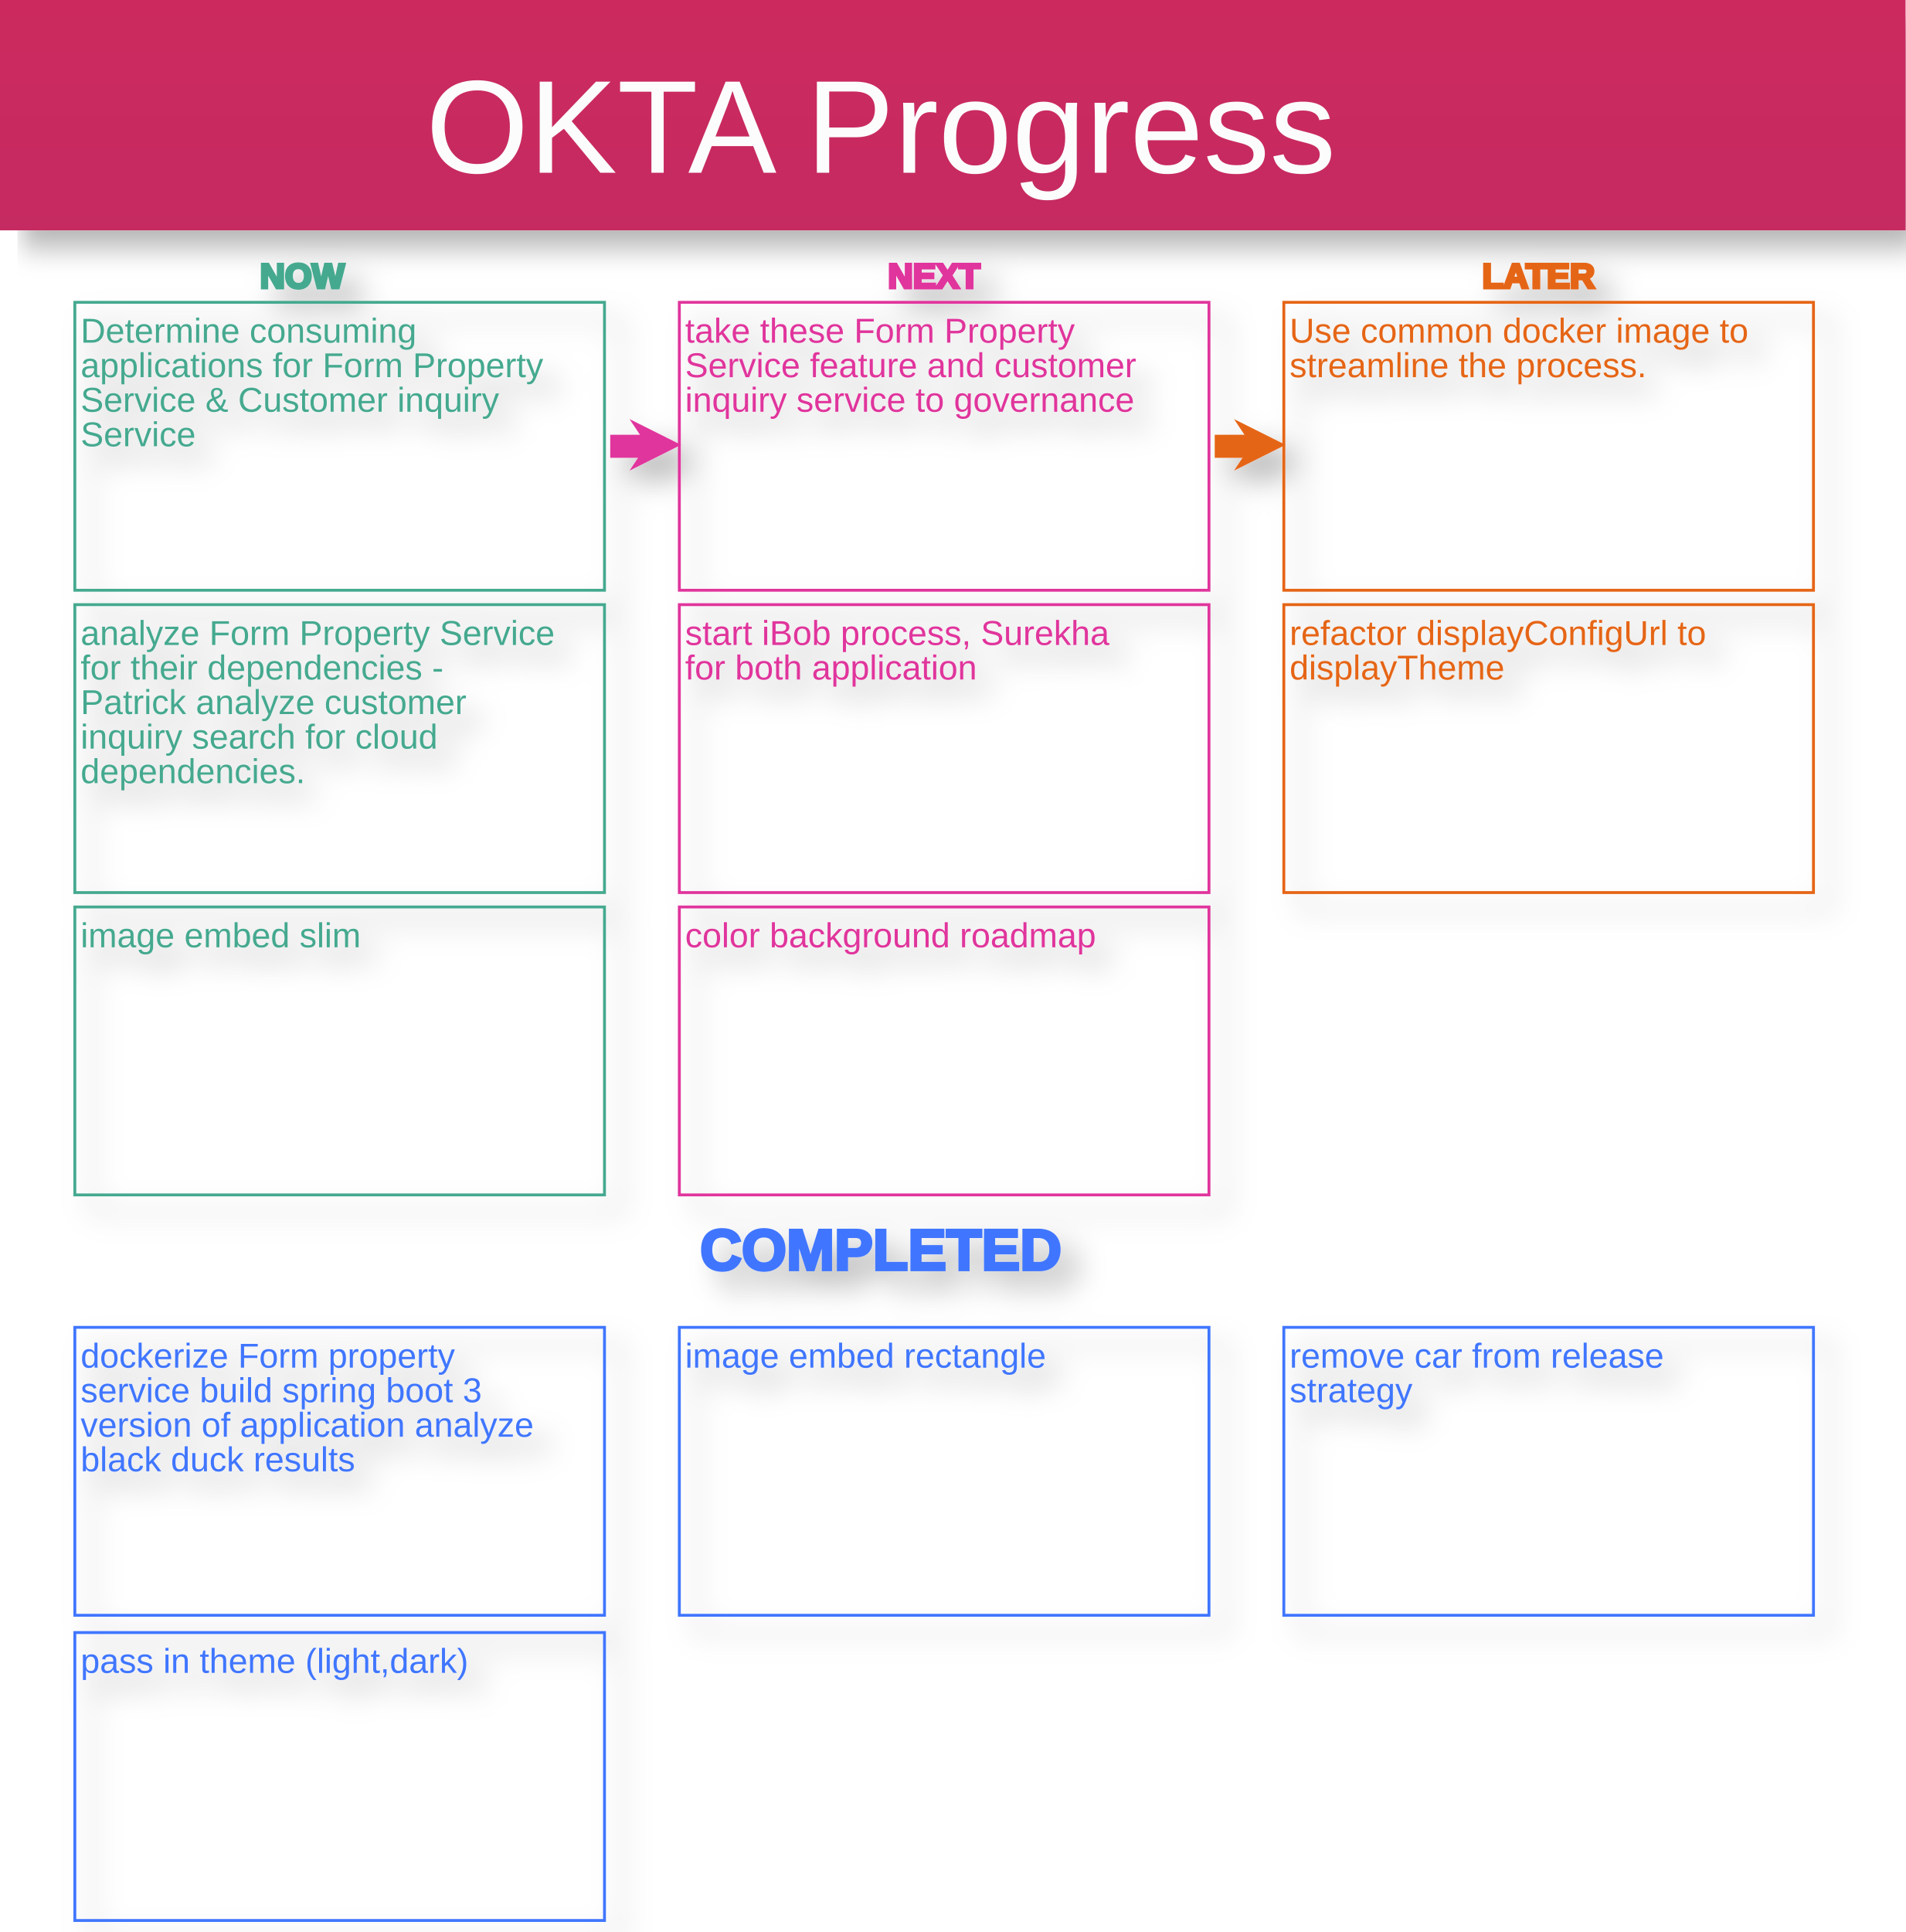
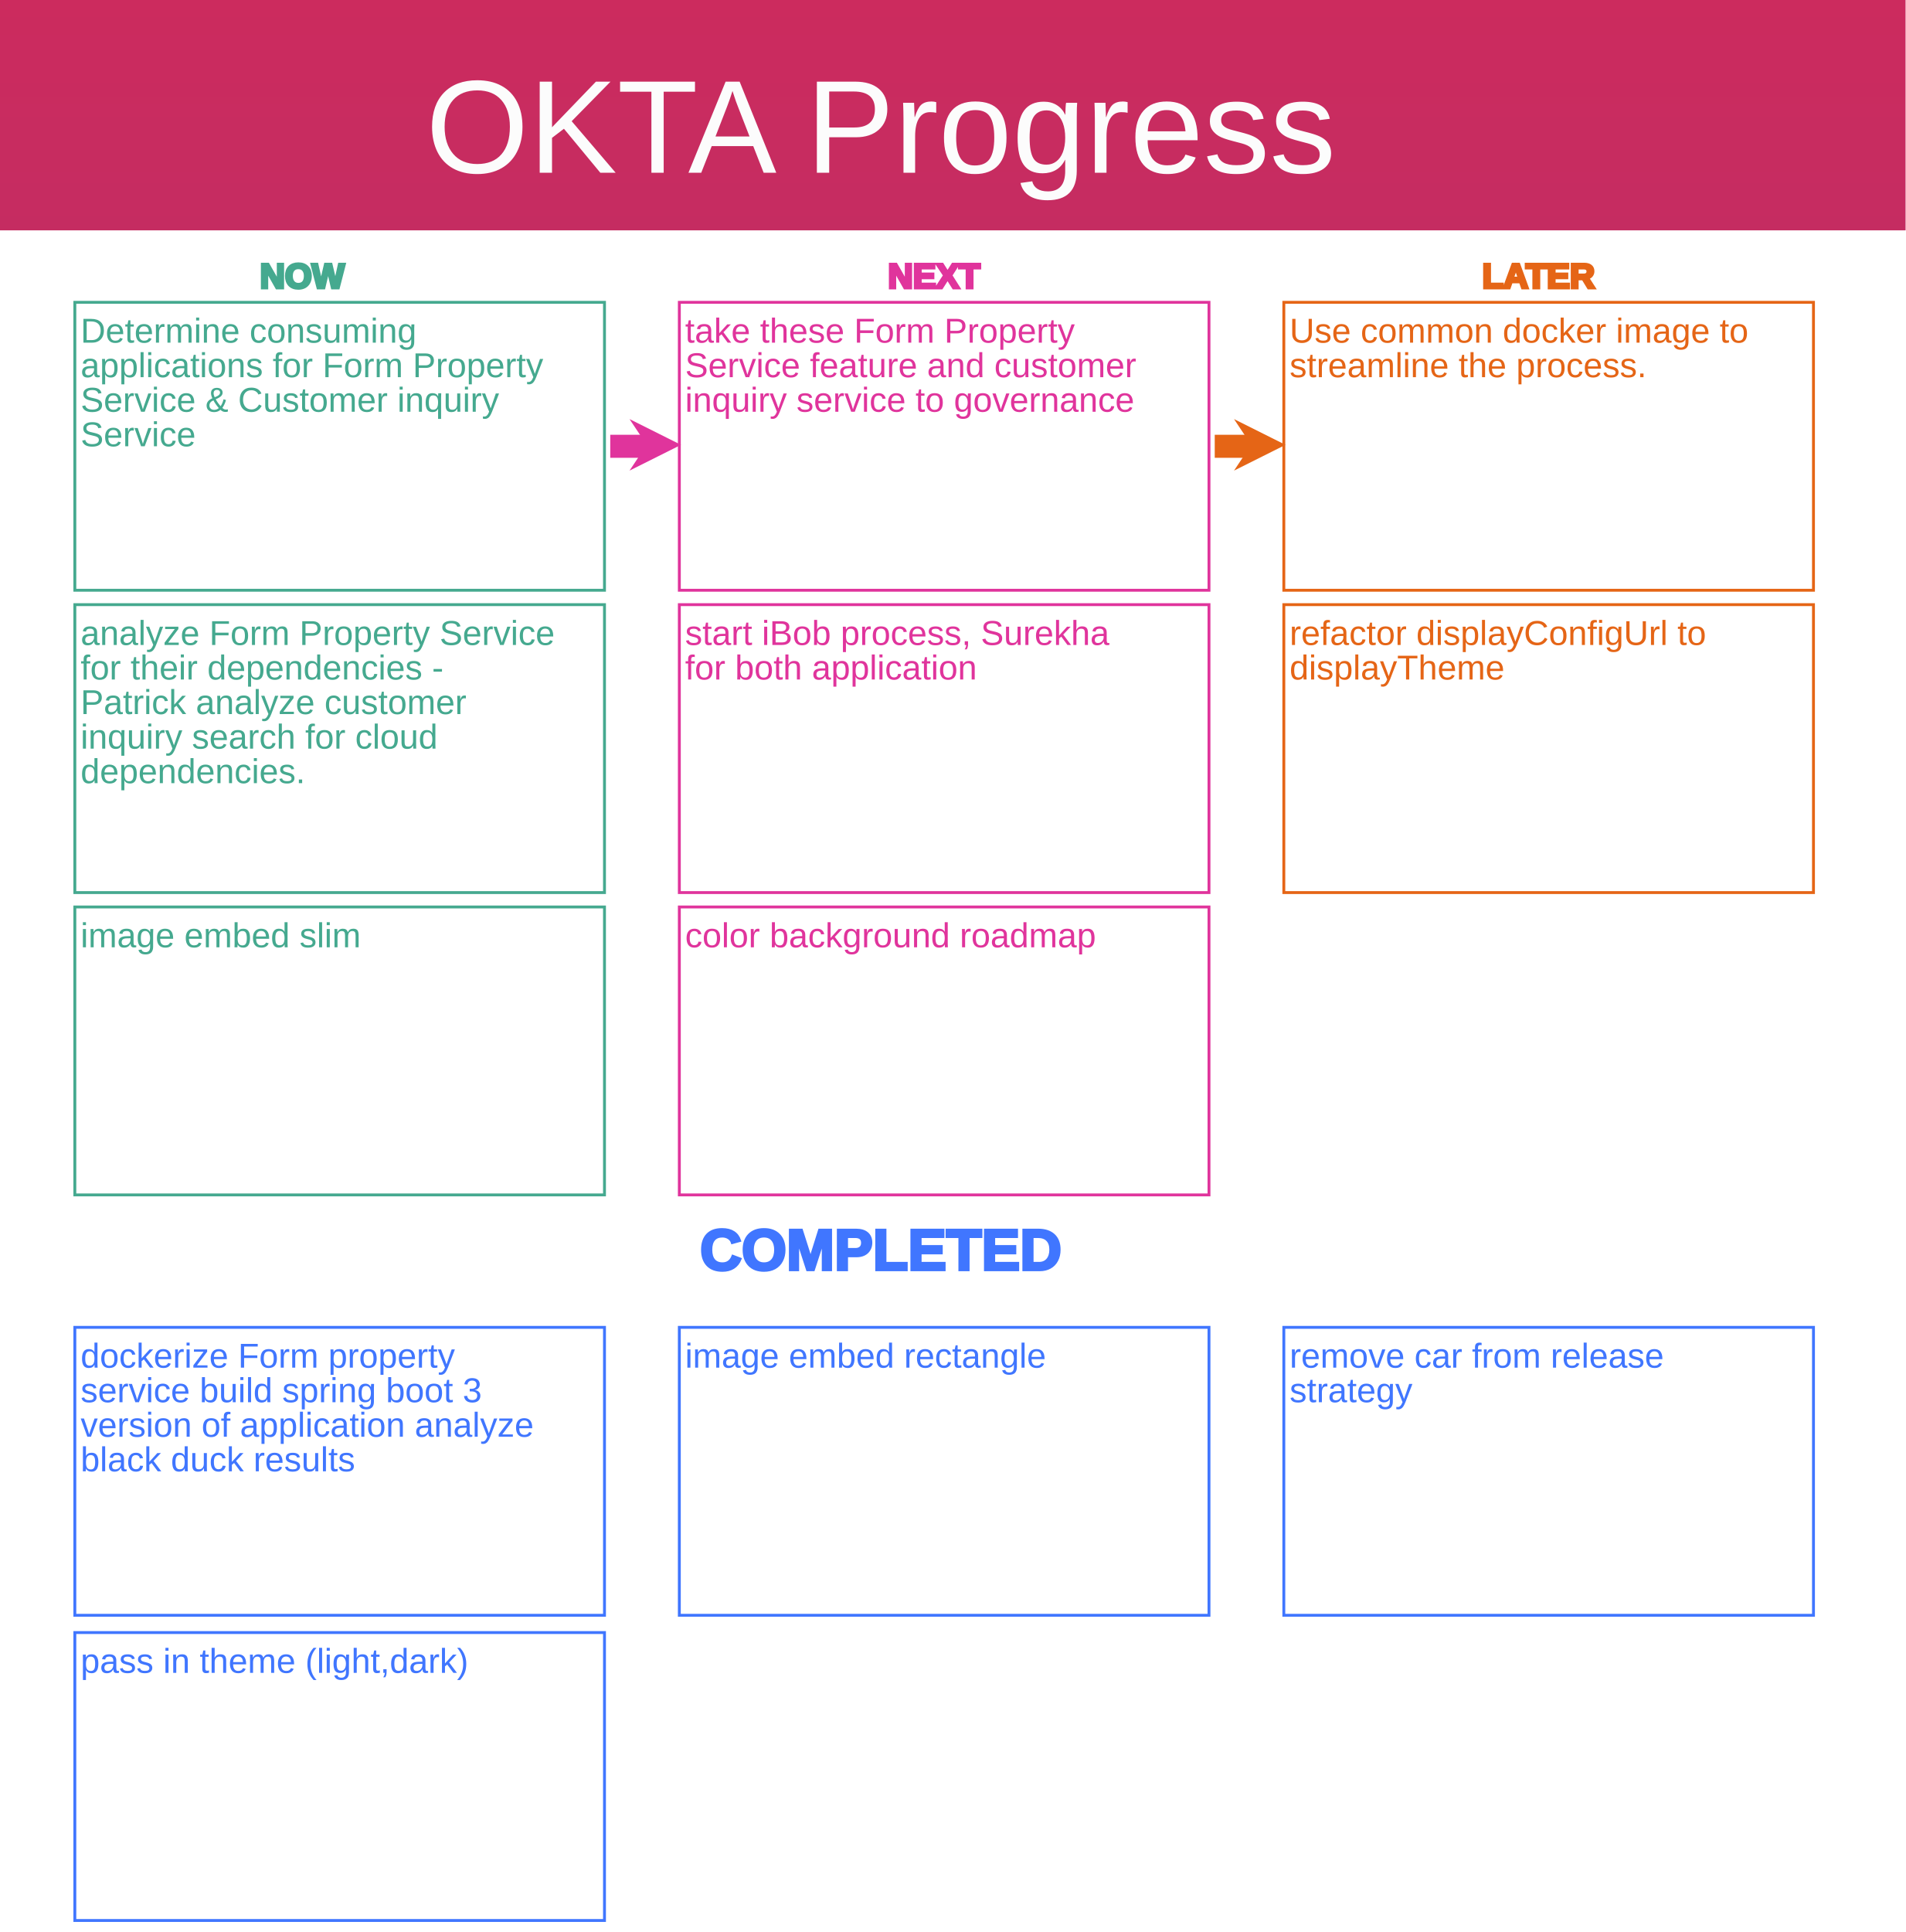
<svg xmlns="http://www.w3.org/2000/svg" xmlns:xlink="http://www.w3.org/1999/xlink" width="993.0" height="1006.5" viewBox="0 0 993.0 1006.5">
  <defs>
    <linearGradient id="headerTitleBar" x2="0%" y2="100%">
      <stop class="stop1" offset="0%" stop-color="#f8d8c4" />
      <stop class="stop2" offset="50%" stop-color="#f5c5a7" />
      <stop class="stop3" offset="100%" stop-color="#f2b28a" />
    </linearGradient>
    <linearGradient id="headerEight" x2="0%" y2="100%">
      <stop class="stop1" offset="0%" stop-color="#ffb79a" />
      <stop class="stop2" offset="50%" stop-color="#ff9368" />
      <stop class="stop3" offset="100%" stop-color="#FF6F36" />
    </linearGradient>
    <linearGradient x1="62.342" y1="8.826" x2="62.342" y2="61.277" id="linearGradient4619" gradientUnits="userSpaceOnUse">
      <stop id="stop4621" style="stop-color:#ffffff;stop-opacity:1" offset="0" />
      <stop id="stop4623" style="stop-color:#45a98f;stop-opacity:1" offset="1" />
    </linearGradient>
    <linearGradient id="blackPurple" x1="62.342" y1="8.826" x2="62.342" y2="61.277" gradientUnits="userSpaceOnUse">
      <stop class="stop1" stop-color="#ffffff" offset="0" />
      <stop class="stop3" offset="1" stop-color="#6b587d" />
    </linearGradient>
    <linearGradient id="headerDark" x1="62.342" y1="8.826" x2="62.342" y2="61.277" gradientUnits="userSpaceOnUse">
      <stop class="stop1" offset="0%" stop-color="#8b9195" />
      <stop class="stop2" offset="50%" stop-color="#515a60" />
      <stop class="stop3" offset="100%" stop-color="#17242b" />
    </linearGradient>
    <linearGradient id="headerLight" x2="0%" y2="100%" gradientUnits="userSpaceOnUse">
      <stop class="stop1" offset="0%" stop-color="#ddd1bf" />
      <stop class="stop2" offset="50%" stop-color="#ccba9f" />
      <stop class="stop3" offset="100%" stop-color="#BCA37F" />
    </linearGradient>
    <linearGradient id="grad9" x2="0%" y2="100%" gradientUnits="userSpaceOnUse">
      <stop class="stop1" offset="0%" stop-color="#cc2b5e" />
      <stop class="stop3" offset="100%" stop-color="#753a88" />
    </linearGradient>
-     <style>.now { fill: #45a98f; font-family: Arial, Helvetica, sans-serif; stroke: #45a98f; text-anchor: middle; font-weight: bold; }.nowBox { fill: none; font-family: Arial, Helvetica, sans-serif; stroke: #45a98f; }.next { fill: #e0349c; font-family: Arial, Helvetica, sans-serif; stroke: #e0349c; text-anchor: middle; font-weight: bold; }.nextBox { fill: none; font-family: Arial, Helvetica, sans-serif; stroke: #e0349c; text-anchor: middle; font-weight: bold; }.later { fill: #e56516; font-family: Arial, Helvetica, sans-serif; stroke: #e56516; text-anchor: middle; font-weight: bold; }.laterBox { fill: none; font-family: Arial, Helvetica, sans-serif; stroke: #e56516; text-anchor: middle; font-weight: bold; }.doneBox { fill: none; font-family: Arial, Helvetica, sans-serif; stroke: #4076ff; }.primaryRoad { font-family: Arial, Helvetica, sans-serif; font-size: 12px; fill: #45a98f; }.secondaryRoad{ font-family: Arial, Helvetica, sans-serif; font-size: 12px; fill: #e0349c; }.tertiaryRoad { font-family: Arial, Helvetica, sans-serif; font-size: 12px; fill: #e56516; }.doneRoad { font-family: Arial, Helvetica, sans-serif; font-size: 12px; fill: #4076ff; }.doneTitle { fill: #4076ff; font-family: Arial, Helvetica, sans-serif; stroke: #4076ff;  font-weight: bold; }.rmLink { fill: blue; text-decoration: underline; }.glass:after, .glass:before {content: "";display: block;position: absolute}.glass {overflow: hidden;color: #fff;text-shadow: 0 1px 2px rgba(0, 0, 0, .7);background-image: radial-gradient(circle at center, rgba(0, 167, 225, .25), rgba(0, 110, 149, .5));box-shadow: 0 5px 10px rgba(0, 0, 0, .75), inset 0 0 0 2px rgba(0, 0, 0, .3), inset 0 -6px 6px -3px rgba(0, 129, 174, .2);position: relative}.glass:after {background: rgba(0, 167, 225, .2);z-index: 0;height: 100%;width: 100%;top: 0;left: 0;backdrop-filter: blur(3px) saturate(400%);-webkit-backdrop-filter: blur(3px) saturate(400%)}.glass:before {width: calc(100% - 4px);height: 35px;background-image: linear-gradient(rgba(255, 255, 255, .7), rgba(255, 255, 255, 0));top: 2px;left: 2px;border-radius: 30px 30px 200px 200px;opacity: .7}.glass:hover {text-shadow: 0 1px 2px rgba(0, 0, 0, .9)}.glass:hover:before {opacity: 1}.glass:active {text-shadow: 0 0 2px rgba(0, 0, 0, .9);box-shadow: 0 3px 8px rgba(0, 0, 0, .75), inset 0 0 0 2px rgba(0, 0, 0, .3), inset 0 -6px 6px -3px rgba(0, 129, 174, .2)}.glass:active:before {height: 25px}.shadowed {-webkit-filter: drop-shadow(3px 3px 2px rgba(0, 0, 0, .3));filter: drop-shadow(6px 6px 5px rgba(0, 0, 0, .3));}</style>
+     <style>.now {
+             fill: #45a98f;
+             font-family: Arial, Helvetica, sans-serif;
+             stroke: #45a98f;
+             text-anchor: middle;
+             font-weight: bold;
+         }
+ 
+         .nowBox {
+             fill: none;
+             font-family: Arial, Helvetica, sans-serif;
+             stroke: #45a98f;
+         }
+ 
+         .next {
+             fill: #e0349c;
+             font-family: Arial, Helvetica, sans-serif;
+             stroke: #e0349c;
+             text-anchor: middle;
+             font-weight: bold;
+         }
+ 
+         .nextBox {
+             fill: none;
+             font-family: Arial, Helvetica, sans-serif;
+             stroke: #e0349c;
+             text-anchor: middle;
+             font-weight: bold;
+         }
+ 
+         .later {
+             fill: #e56516;
+             font-family: Arial, Helvetica, sans-serif;
+             stroke: #e56516;
+             text-anchor: middle;
+             font-weight: bold;
+         }
+ 
+         .laterBox {
+             fill: none;
+             font-family: Arial, Helvetica, sans-serif;
+             stroke: #e56516;
+             text-anchor: middle;
+             font-weight: bold;
+         }
+ 
+         .doneBox {
+             fill: none;
+             font-family: Arial, Helvetica, sans-serif;
+             stroke: #4076ff;
+         }
+ 
+         .primaryRoad {
+             font-family: Arial, Helvetica, sans-serif;
+             font-size: 12px;
+             fill: #45a98f;
+         }
+ 
+         .secondaryRoad {
+             font-family: Arial, Helvetica, sans-serif;
+             font-size: 12px;
+             fill: #e0349c;
+         }
+ 
+         .tertiaryRoad {
+             font-family: Arial, Helvetica, sans-serif;
+             font-size: 12px;
+             fill: #e56516;
+         }
+ 
+         .doneRoad {
+             font-family: Arial, Helvetica, sans-serif;
+             font-size: 12px;
+             fill: #4076ff;
+         }
+ 
+         .doneTitle {
+             fill: #4076ff;
+             font-family: Arial, Helvetica, sans-serif;
+             stroke: #4076ff;
+             font-weight: bold;
+         }
+ 
+         .rmLink {
+             fill: blue;
+             text-decoration: underline;
+         }
+ 
+         .glass:after, .glass:before {
+             content: "";
+             display: block;
+             position: absolute
+         }
+ 
+         .glass {
+             overflow: hidden;
+             color: #fff;
+             text-shadow: 0 1px 2px rgba(0, 0, 0, .7);
+             background-image: radial-gradient(circle at center, rgba(0, 167, 225, .25), rgba(0, 110, 149, .5));
+             box-shadow: 0 5px 10px rgba(0, 0, 0, .75), inset 0 0 0 2px rgba(0, 0, 0, .3), inset 0 -6px 6px -3px rgba(0, 129, 174, .2);
+             position: relative
+         }
+ 
+         .glass:after {
+             background: rgba(0, 167, 225, .2);
+             z-index: 0;
+             height: 100%;
+             width: 100%;
+             top: 0;
+             left: 0;
+             backdrop-filter: blur(3px) saturate(400%);
+             -webkit-backdrop-filter: blur(3px) saturate(400%)
+         }
+ 
+         .glass:before {
+             width: calc(100% - 4px);
+             height: 35px;
+             background-image: linear-gradient(rgba(255, 255, 255, .7), rgba(255, 255, 255, 0));
+             top: 2px;
+             left: 2px;
+             border-radius: 30px 30px 200px 200px;
+             opacity: .7
+         }
+ 
+         .glass:hover {
+             text-shadow: 0 1px 2px rgba(0, 0, 0, .9)
+         }
+ 
+         .glass:hover:before {
+             opacity: 1
+         }
+ 
+         .glass:active {
+             text-shadow: 0 0 2px rgba(0, 0, 0, .9);
+             box-shadow: 0 3px 8px rgba(0, 0, 0, .75), inset 0 0 0 2px rgba(0, 0, 0, .3), inset 0 -6px 6px -3px rgba(0, 129, 174, .2)
+         }
+ 
+         .glass:active:before {
+             height: 25px
+         }
+ 
+         .shadowed {
+             -webkit-filter: drop-shadow(3px 3px 2px rgba(0, 0, 0, .3));
+             filter: drop-shadow(6px 6px 5px rgba(0, 0, 0, .3));
+         }</style>
    <polygon id="ppoint" points="0,5 1.667,2.5 0,0 5,2.5" stroke-width="5" />
  </defs>
  <rect width="100%" height="100%" fill="url(#grad#fcfcfc" opacity="1.0" />
-   <g transform="scale(1.5)" class="shadowed">
+   <g transform="scale(1.5)">
    <g transform="translate(26,105)">
      <rect x="0" y="0" fill="#fcfcfc" class="nowBox" height="100" width="184" />
      <text x="2" y="2" class="primaryRoad" fill="#421A56">
-         <tspan x="2" dy="12"> Determine consuming</tspan>
+         <tspan x="2" dy="12">Determine consuming</tspan>
        <tspan x="2" dy="12">applications for Form Property</tspan>
        <tspan x="2" dy="12">Service &amp; Customer inquiry</tspan>
        <tspan x="2" dy="12">Service</tspan>
      </text>
      <rect x="210" y="0" fill="#fcfcfc" class="nextBox" height="100" width="184" />
      <text x="212" y="2" class="secondaryRoad">
-         <tspan x="212" dy="12"> take these Form Property</tspan>
+         <tspan x="212" dy="12">take these Form Property</tspan>
        <tspan x="212" dy="12">Service feature and customer</tspan>
        <tspan x="212" dy="12">inquiry service to governance</tspan>
      </text>
      <g transform="translate(200,47)">
        <use xlink:href="#ppoint" stroke-width="5" stroke="#e0349c" />
      </g>
      <line x1="186" y1="50" x2="200" y2="50" stroke="#e0349c" stroke-width="8" />
      <rect x="420" y="0" fill="#fcfcfc" class="laterBox" height="100" width="184" />
      <text x="422" y="2" class="tertiaryRoad">
-         <tspan x="422" dy="12"> Use common docker image to</tspan>
+         <tspan x="422" dy="12">Use common docker image to</tspan>
        <tspan x="422" dy="12">streamline the process.</tspan>
      </text>
      <g transform="translate(410,47)">
        <use xlink:href="#ppoint" stroke-width="5" stroke="#e56516" />
      </g>
      <line x1="396" y1="50" x2="410" y2="50" stroke="#e56516" stroke-width="8" />
    </g>
    <g transform="translate(26,210)">
      <rect x="0" y="0" fill="#fcfcfc" class="nowBox" height="100" width="184" />
      <text x="2" y="2" class="primaryRoad" fill="#421A56">
-         <tspan x="2" dy="12"> analyze Form Property Service</tspan>
+         <tspan x="2" dy="12">analyze Form Property Service</tspan>
        <tspan x="2" dy="12">for their dependencies -</tspan>
        <tspan x="2" dy="12">Patrick analyze customer</tspan>
        <tspan x="2" dy="12">inquiry search for cloud</tspan>
        <tspan x="2" dy="12">dependencies.</tspan>
      </text>
      <rect x="210" y="0" fill="#fcfcfc" class="nextBox" height="100" width="184" />
      <text x="212" y="2" class="secondaryRoad">
-         <tspan x="212" dy="12"> start iBob process, Surekha</tspan>
+         <tspan x="212" dy="12">start iBob process, Surekha</tspan>
        <tspan x="212" dy="12">for both application</tspan>
      </text>
      <rect x="420" y="0" fill="#fcfcfc" class="laterBox" height="100" width="184" />
      <text x="422" y="2" class="tertiaryRoad">
-         <tspan x="422" dy="12"> refactor displayConfigUrl to</tspan>
+         <tspan x="422" dy="12">refactor displayConfigUrl to</tspan>
        <tspan x="422" dy="12">displayTheme</tspan>
      </text>
    </g>
    <g transform="translate(26,315)">
      <rect x="0" y="0" fill="#fcfcfc" class="nowBox" height="100" width="184" />
      <text x="2" y="2" class="primaryRoad" fill="#421A56">
-         <tspan x="2" dy="12"> image embed slim</tspan>
+         <tspan x="2" dy="12">image embed slim</tspan>
      </text>
      <rect x="210" y="0" fill="#fcfcfc" class="nextBox" height="100" width="184" />
      <text x="212" y="2" class="secondaryRoad">
-         <tspan x="212" dy="12"> color background roadmap</tspan>
+         <tspan x="212" dy="12">color background roadmap</tspan>
      </text>
    </g>
    <text x="105" y="100" class="now">NOW</text>
    <text x="324.5" y="100" class="next" text-anchor="middle">NEXT</text>
    <text x="534.5" y="100" class="later" text-anchor="middle">LATER</text>
    <rect x="0" y="0" stroke-width="0" fill="url(#grad9)" height="80" width="662" opacity="1.0" />
-     <text x="306" y="60" font-family=" Arial, Helvetica, sans-serif" font-size="46" class="glass" fill="#fcfcfc" text-anchor="middle">OKTA Progress</text>
-     <text x="306" y="441" font-family=" Arial, Helvetica, sans-serif" font-size="20" class="doneTitle" fill="#fcfcfc" text-anchor="middle">COMPLETED</text>
+     <text x="306" y="60" font-family=" Arial, Helvetica, sans-serif" font-size="46" class="glass" fill="#fcfcfc" text-anchor="middle">OKTA Progress
+         </text>
+     <text x="306" y="441" font-family=" Arial, Helvetica, sans-serif" font-size="20" class="doneTitle" fill="#fcfcfc" text-anchor="middle">COMPLETED
+         </text>
    <g transform="translate(26,461)">
      <rect x="0" y="0" fill="#fcfcfc" class="doneBox" height="100" width="184" />
      <text x="2" y="2" class="doneRoad" fill="#421A56">
-         <tspan x="2" dy="12"> dockerize Form property</tspan>
+         <tspan x="2" dy="12">dockerize Form property</tspan>
        <tspan x="2" dy="12">service build spring boot 3</tspan>
        <tspan x="2" dy="12">version of application analyze</tspan>
        <tspan x="2" dy="12">black duck results</tspan>
      </text>
      <rect x="210" y="0" fill="#fcfcfc" class="doneBox" height="100" width="184" />
      <text x="212" y="2" class="doneRoad" fill="#421A56">
-         <tspan x="212" dy="12"> image embed rectangle</tspan>
+         <tspan x="212" dy="12">image embed rectangle</tspan>
      </text>
      <rect x="420" y="0" fill="#fcfcfc" class="doneBox" height="100" width="184" />
      <text x="422" y="2" class="doneRoad" fill="#421A56">
-         <tspan x="422" dy="12"> remove car from release</tspan>
+         <tspan x="422" dy="12">remove car from release</tspan>
        <tspan x="422" dy="12">strategy</tspan>
      </text>
    </g>
    <g transform="translate(26,567)">
      <rect x="0" y="0" fill="#fcfcfc" class="doneBox" height="100" width="184" />
      <text x="2" y="2" class="doneRoad" fill="#421A56">
-         <tspan x="2" dy="12"> pass in theme (light,dark)</tspan>
+         <tspan x="2" dy="12">pass in theme (light,dark)</tspan>
      </text>
    </g>
  </g>
</svg>
